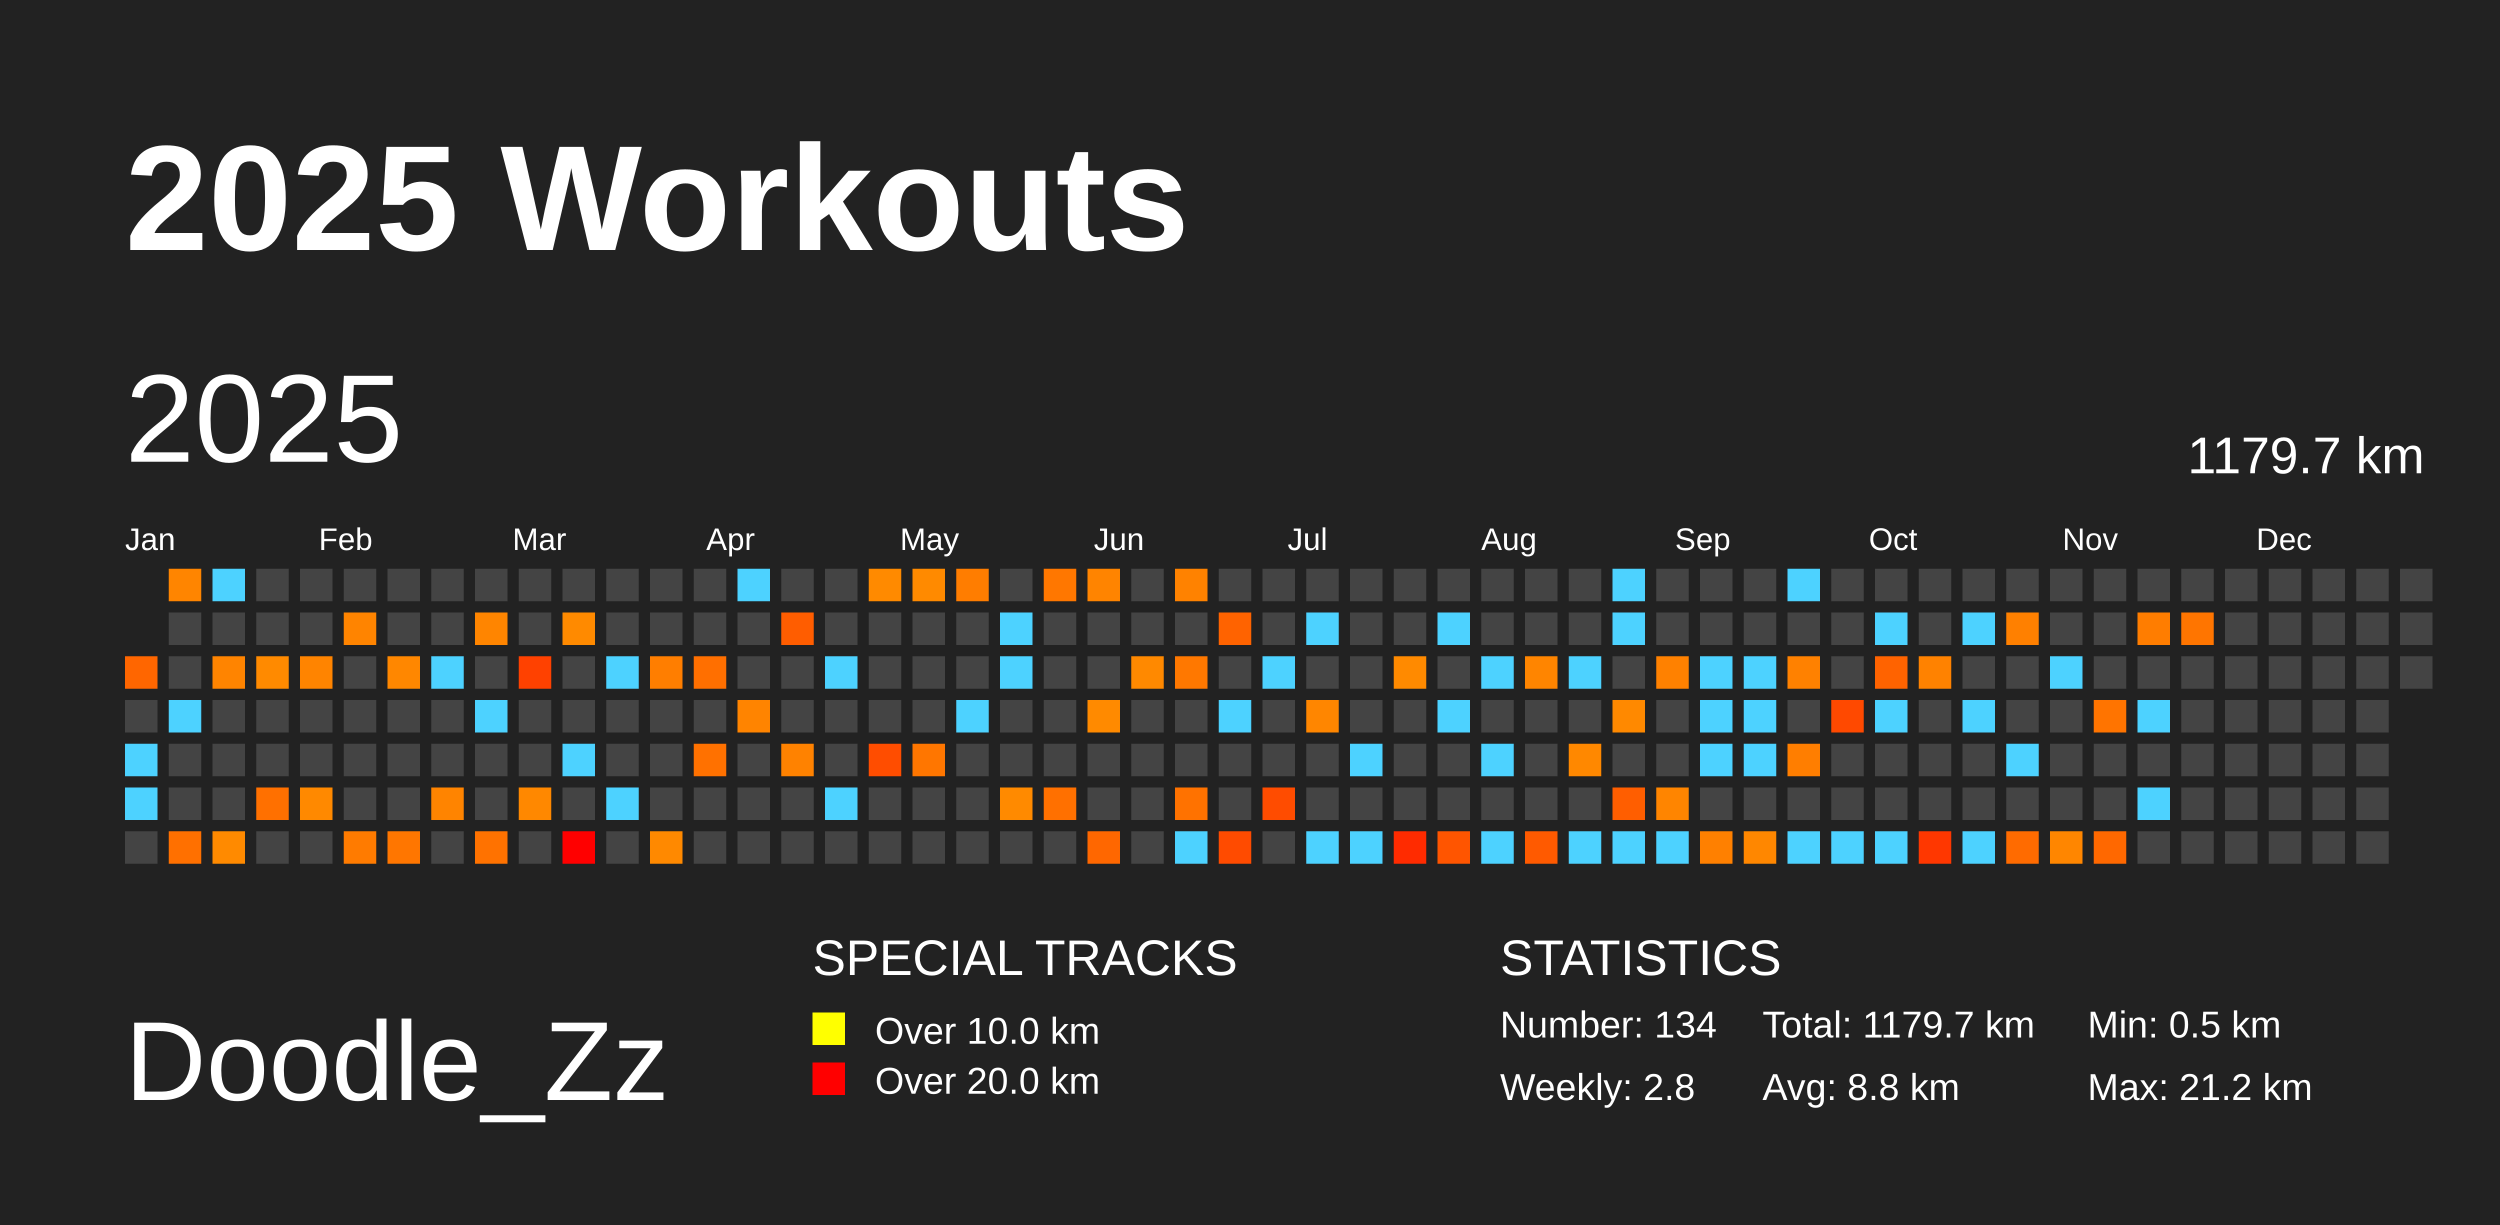
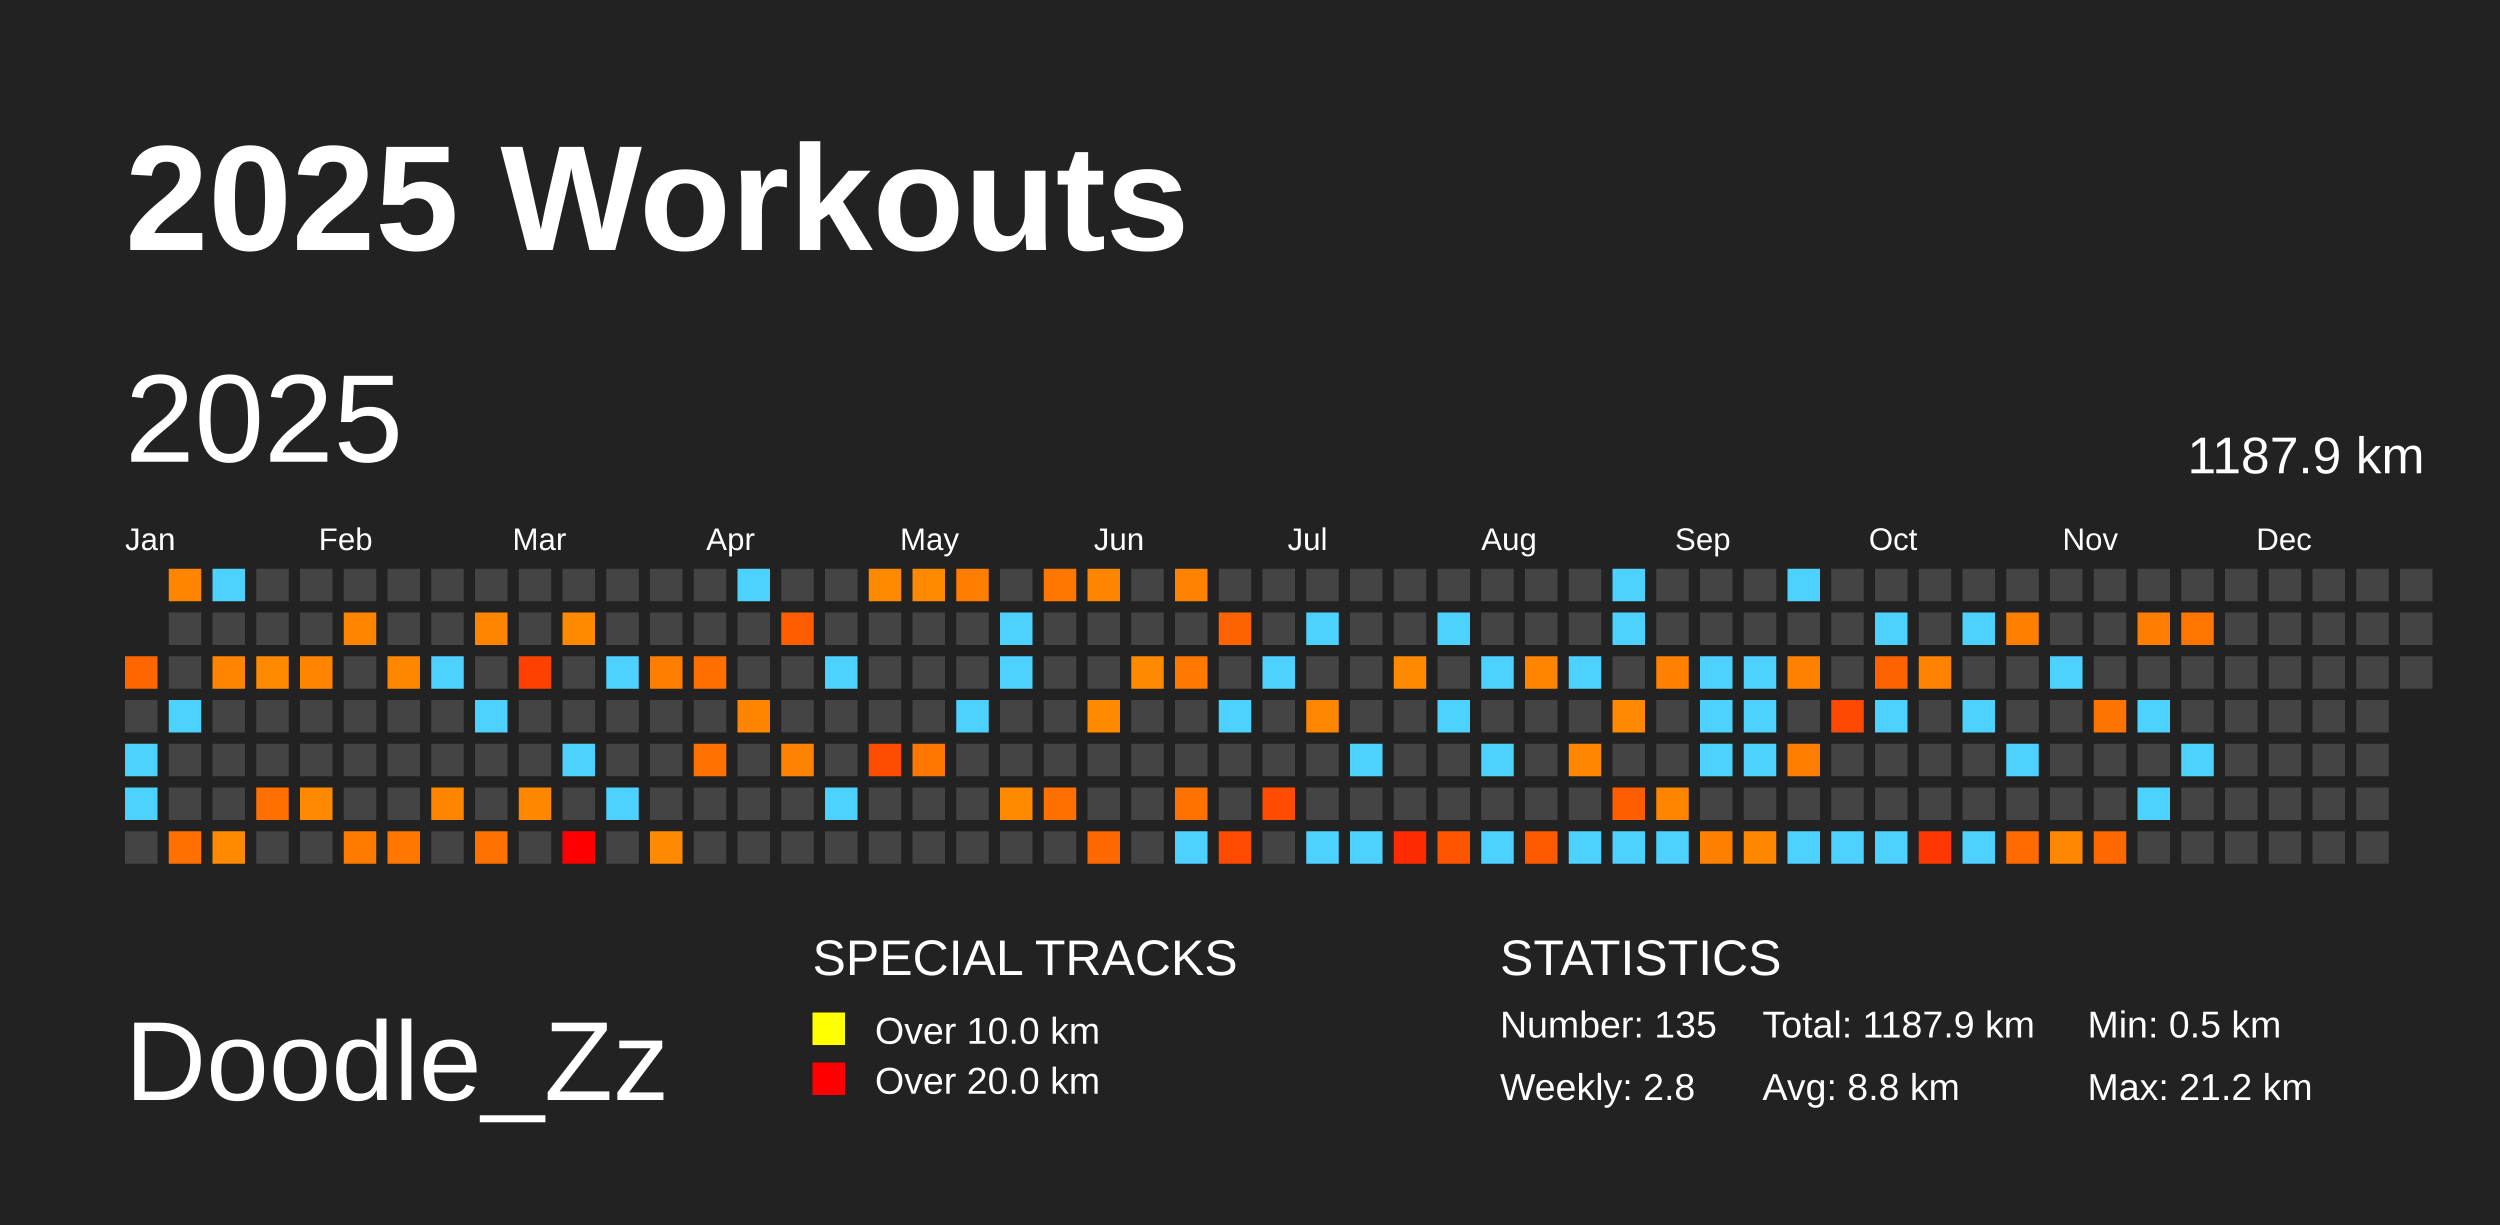
<svg xmlns="http://www.w3.org/2000/svg" baseProfile="full" height="98mm" version="1.1" viewBox="0,0,200,98" width="200mm">
  <defs />
  <rect fill="#222222" height="98" width="200" x="0" y="0" />
  <text fill="#FFFFFF" style="font-size:12px; font-family:Arial; font-weight:bold;" x="10" y="20">2025 Workouts</text>
  <text fill="#FFFFFF" style="font-size:9px; font-family:Arial" x="10" y="88">Doodle_Zz</text>
  <text fill="#FFFFFF" style="font-size:4px; font-family:Arial" x="65" y="78">SPECIAL TRACKS</text>
  <rect fill="yellow" height="2.6" width="2.6" x="65" y="81" />
  <text fill="#FFFFFF" style="font-size:3px; font-family:Arial" x="70" y="83.5">Over 10.0 km</text>
  <rect fill="red" height="2.6" width="2.6" x="65" y="85" />
  <text fill="#FFFFFF" style="font-size:3px; font-family:Arial" x="70" y="87.5">Over 20.0 km</text>
  <text fill="#FFFFFF" style="font-size:4px; font-family:Arial" x="120" y="78">STATISTICS</text>
-   <text fill="#FFFFFF" style="font-size:3px; font-family:Arial" x="120" y="83">Number: 134</text>
+   <text fill="#FFFFFF" style="font-size:3px; font-family:Arial" x="120" y="83">Number: 135</text>
  <text fill="#FFFFFF" style="font-size:3px; font-family:Arial" x="120" y="88">Weekly: 2.8</text>
-   <text fill="#FFFFFF" style="font-size:3px; font-family:Arial" x="141" y="83">Total: 1179.7 km</text>
+   <text fill="#FFFFFF" style="font-size:3px; font-family:Arial" x="141" y="83">Total: 1187.9 km</text>
  <text fill="#FFFFFF" style="font-size:3px; font-family:Arial" x="141" y="88">Avg: 8.8 km</text>
  <text fill="#FFFFFF" style="font-size:3px; font-family:Arial" x="167" y="83">Min: 0.5 km</text>
  <text fill="#FFFFFF" style="font-size:3px; font-family:Arial" x="167" y="88">Max: 21.2 km</text>
  <text dominant-baseline="hanging" fill="#FFFFFF" style="font-size:10.0px; font-family:Arial;" x="10" y="30">2025</text>
-   <text dominant-baseline="hanging" fill="#FFFFFF" style="font-size:4.125px; font-family:Arial;" x="175" y="35">1179.7 km</text>
+   <text dominant-baseline="hanging" fill="#FFFFFF" style="font-size:4.125px; font-family:Arial;" x="175" y="35">1187.9 km</text>
  <text fill="#FFFFFF" style="font-size:2.5px; font-family:Arial" x="10.0" y="44">Jan</text>
  <text fill="#FFFFFF" style="font-size:2.5px; font-family:Arial" x="25.5" y="44">Feb</text>
  <text fill="#FFFFFF" style="font-size:2.5px; font-family:Arial" x="41.0" y="44">Mar</text>
  <text fill="#FFFFFF" style="font-size:2.5px; font-family:Arial" x="56.5" y="44">Apr</text>
  <text fill="#FFFFFF" style="font-size:2.5px; font-family:Arial" x="72.0" y="44">May</text>
  <text fill="#FFFFFF" style="font-size:2.5px; font-family:Arial" x="87.5" y="44">Jun</text>
  <text fill="#FFFFFF" style="font-size:2.5px; font-family:Arial" x="103.0" y="44">Jul</text>
  <text fill="#FFFFFF" style="font-size:2.5px; font-family:Arial" x="118.5" y="44">Aug</text>
  <text fill="#FFFFFF" style="font-size:2.5px; font-family:Arial" x="134.0" y="44">Sep</text>
  <text fill="#FFFFFF" style="font-size:2.5px; font-family:Arial" x="149.5" y="44">Oct</text>
  <text fill="#FFFFFF" style="font-size:2.5px; font-family:Arial" x="165.0" y="44">Nov</text>
  <text fill="#FFFFFF" style="font-size:2.5px; font-family:Arial" x="180.5" y="44">Dec</text>
  <rect fill="#ff6600" height="2.6" width="2.6" x="10.0" y="52.5" />
  <rect fill="#444444" height="2.6" width="2.6" x="10.0" y="56.0" />
  <rect fill="#4dd2ff" height="2.6" width="2.6" x="10.0" y="59.5" />
  <rect fill="#4dd2ff" height="2.6" width="2.6" x="10.0" y="63.0" />
  <rect fill="#444444" height="2.6" width="2.6" x="10.0" y="66.5" />
  <rect fill="#ff8500" height="2.6" width="2.6" x="13.5" y="45.5" />
  <rect fill="#444444" height="2.6" width="2.6" x="13.5" y="49.0" />
  <rect fill="#444444" height="2.6" width="2.6" x="13.5" y="52.5" />
  <rect fill="#4dd2ff" height="2.6" width="2.6" x="13.5" y="56.0" />
  <rect fill="#444444" height="2.6" width="2.6" x="13.5" y="59.5" />
  <rect fill="#444444" height="2.6" width="2.6" x="13.5" y="63.0" />
  <rect fill="#ff7000" height="2.6" width="2.6" x="13.5" y="66.5" />
  <rect fill="#4dd2ff" height="2.6" width="2.6" x="17.0" y="45.5" />
  <rect fill="#444444" height="2.6" width="2.6" x="17.0" y="49.0" />
  <rect fill="#ff8400" height="2.6" width="2.6" x="17.0" y="52.5" />
  <rect fill="#444444" height="2.6" width="2.6" x="17.0" y="56.0" />
  <rect fill="#444444" height="2.6" width="2.6" x="17.0" y="59.5" />
  <rect fill="#444444" height="2.6" width="2.6" x="17.0" y="63.0" />
  <rect fill="#ff8a00" height="2.6" width="2.6" x="17.0" y="66.5" />
  <rect fill="#444444" height="2.6" width="2.6" x="20.5" y="45.5" />
  <rect fill="#444444" height="2.6" width="2.6" x="20.5" y="49.0" />
  <rect fill="#ff8a00" height="2.6" width="2.6" x="20.5" y="52.5" />
  <rect fill="#444444" height="2.6" width="2.6" x="20.5" y="56.0" />
  <rect fill="#444444" height="2.6" width="2.6" x="20.5" y="59.5" />
  <rect fill="#ff7000" height="2.6" width="2.6" x="20.5" y="63.0" />
  <rect fill="#444444" height="2.6" width="2.6" x="20.5" y="66.5" />
  <rect fill="#444444" height="2.6" width="2.6" x="24.0" y="45.5" />
  <rect fill="#444444" height="2.6" width="2.6" x="24.0" y="49.0" />
  <rect fill="#ff8400" height="2.6" width="2.6" x="24.0" y="52.5" />
  <rect fill="#444444" height="2.6" width="2.6" x="24.0" y="56.0" />
  <rect fill="#444444" height="2.6" width="2.6" x="24.0" y="59.5" />
  <rect fill="#ff8900" height="2.6" width="2.6" x="24.0" y="63.0" />
  <rect fill="#444444" height="2.6" width="2.6" x="24.0" y="66.5" />
  <rect fill="#444444" height="2.6" width="2.6" x="27.5" y="45.5" />
  <rect fill="#ff8400" height="2.6" width="2.6" x="27.5" y="49.0" />
  <rect fill="#444444" height="2.6" width="2.6" x="27.5" y="52.5" />
  <rect fill="#444444" height="2.6" width="2.6" x="27.5" y="56.0" />
  <rect fill="#444444" height="2.6" width="2.6" x="27.5" y="59.5" />
  <rect fill="#444444" height="2.6" width="2.6" x="27.5" y="63.0" />
  <rect fill="#ff7b00" height="2.6" width="2.6" x="27.5" y="66.5" />
  <rect fill="#444444" height="2.6" width="2.6" x="31.0" y="45.5" />
  <rect fill="#444444" height="2.6" width="2.6" x="31.0" y="49.0" />
  <rect fill="#ff8700" height="2.6" width="2.6" x="31.0" y="52.5" />
  <rect fill="#444444" height="2.6" width="2.6" x="31.0" y="56.0" />
  <rect fill="#444444" height="2.6" width="2.6" x="31.0" y="59.5" />
  <rect fill="#444444" height="2.6" width="2.6" x="31.0" y="63.0" />
  <rect fill="#ff7600" height="2.6" width="2.6" x="31.0" y="66.5" />
  <rect fill="#444444" height="2.6" width="2.6" x="34.5" y="45.5" />
  <rect fill="#444444" height="2.6" width="2.6" x="34.5" y="49.0" />
  <rect fill="#4dd2ff" height="2.6" width="2.6" x="34.5" y="52.5" />
  <rect fill="#444444" height="2.6" width="2.6" x="34.5" y="56.0" />
  <rect fill="#444444" height="2.6" width="2.6" x="34.5" y="59.5" />
  <rect fill="#ff8400" height="2.6" width="2.6" x="34.5" y="63.0" />
  <rect fill="#444444" height="2.6" width="2.6" x="34.5" y="66.5" />
  <rect fill="#444444" height="2.6" width="2.6" x="38.0" y="45.5" />
  <rect fill="#ff8500" height="2.6" width="2.6" x="38.0" y="49.0" />
  <rect fill="#444444" height="2.6" width="2.6" x="38.0" y="52.5" />
  <rect fill="#4dd2ff" height="2.6" width="2.6" x="38.0" y="56.0" />
  <rect fill="#444444" height="2.6" width="2.6" x="38.0" y="59.5" />
  <rect fill="#444444" height="2.6" width="2.6" x="38.0" y="63.0" />
  <rect fill="#ff7200" height="2.6" width="2.6" x="38.0" y="66.5" />
  <rect fill="#444444" height="2.6" width="2.6" x="41.5" y="45.5" />
  <rect fill="#444444" height="2.6" width="2.6" x="41.5" y="49.0" />
  <rect fill="#ff4100" height="2.6" width="2.6" x="41.5" y="52.5" />
  <rect fill="#444444" height="2.6" width="2.6" x="41.5" y="56.0" />
  <rect fill="#444444" height="2.6" width="2.6" x="41.5" y="59.5" />
  <rect fill="#ff8800" height="2.6" width="2.6" x="41.5" y="63.0" />
  <rect fill="#444444" height="2.6" width="2.6" x="41.5" y="66.5" />
  <rect fill="#444444" height="2.6" width="2.6" x="45.0" y="45.5" />
  <rect fill="#ff8a00" height="2.6" width="2.6" x="45.0" y="49.0" />
  <rect fill="#444444" height="2.6" width="2.6" x="45.0" y="52.5" />
  <rect fill="#444444" height="2.6" width="2.6" x="45.0" y="56.0" />
  <rect fill="#4dd2ff" height="2.6" width="2.6" x="45.0" y="59.5" />
  <rect fill="#444444" height="2.6" width="2.6" x="45.0" y="63.0" />
  <rect fill="red" height="2.6" width="2.6" x="45.0" y="66.5" />
  <rect fill="#444444" height="2.6" width="2.6" x="48.5" y="45.5" />
  <rect fill="#444444" height="2.6" width="2.6" x="48.5" y="49.0" />
  <rect fill="#4dd2ff" height="2.6" width="2.6" x="48.5" y="52.5" />
  <rect fill="#444444" height="2.6" width="2.6" x="48.5" y="56.0" />
  <rect fill="#444444" height="2.6" width="2.6" x="48.5" y="59.5" />
  <rect fill="#4dd2ff" height="2.6" width="2.6" x="48.5" y="63.0" />
  <rect fill="#444444" height="2.6" width="2.6" x="48.5" y="66.5" />
  <rect fill="#444444" height="2.6" width="2.6" x="52.0" y="45.5" />
  <rect fill="#444444" height="2.6" width="2.6" x="52.0" y="49.0" />
  <rect fill="#ff7e00" height="2.6" width="2.6" x="52.0" y="52.5" />
  <rect fill="#444444" height="2.6" width="2.6" x="52.0" y="56.0" />
  <rect fill="#444444" height="2.6" width="2.6" x="52.0" y="59.5" />
  <rect fill="#444444" height="2.6" width="2.6" x="52.0" y="63.0" />
  <rect fill="#ff8900" height="2.6" width="2.6" x="52.0" y="66.5" />
  <rect fill="#444444" height="2.6" width="2.6" x="55.5" y="45.5" />
  <rect fill="#444444" height="2.6" width="2.6" x="55.5" y="49.0" />
  <rect fill="#ff6f00" height="2.6" width="2.6" x="55.5" y="52.5" />
  <rect fill="#444444" height="2.6" width="2.6" x="55.5" y="56.0" />
  <rect fill="#ff7100" height="2.6" width="2.6" x="55.5" y="59.5" />
  <rect fill="#444444" height="2.6" width="2.6" x="55.5" y="63.0" />
  <rect fill="#444444" height="2.6" width="2.6" x="55.5" y="66.5" />
  <rect fill="#4dd2ff" height="2.6" width="2.6" x="59.0" y="45.5" />
  <rect fill="#444444" height="2.6" width="2.6" x="59.0" y="49.0" />
  <rect fill="#444444" height="2.6" width="2.6" x="59.0" y="52.5" />
  <rect fill="#ff8400" height="2.6" width="2.6" x="59.0" y="56.0" />
  <rect fill="#444444" height="2.6" width="2.6" x="59.0" y="59.5" />
  <rect fill="#444444" height="2.6" width="2.6" x="59.0" y="63.0" />
  <rect fill="#444444" height="2.6" width="2.6" x="59.0" y="66.5" />
  <rect fill="#444444" height="2.6" width="2.6" x="62.5" y="45.5" />
  <rect fill="#ff5d00" height="2.6" width="2.6" x="62.5" y="49.0" />
  <rect fill="#444444" height="2.6" width="2.6" x="62.5" y="52.5" />
  <rect fill="#444444" height="2.6" width="2.6" x="62.5" y="56.0" />
  <rect fill="#ff8200" height="2.6" width="2.6" x="62.5" y="59.5" />
  <rect fill="#444444" height="2.6" width="2.6" x="62.5" y="63.0" />
  <rect fill="#444444" height="2.6" width="2.6" x="62.5" y="66.5" />
  <rect fill="#444444" height="2.6" width="2.6" x="66.0" y="45.5" />
  <rect fill="#444444" height="2.6" width="2.6" x="66.0" y="49.0" />
  <rect fill="#4dd2ff" height="2.6" width="2.6" x="66.0" y="52.5" />
  <rect fill="#444444" height="2.6" width="2.6" x="66.0" y="56.0" />
  <rect fill="#444444" height="2.6" width="2.6" x="66.0" y="59.5" />
  <rect fill="#4dd2ff" height="2.6" width="2.6" x="66.0" y="63.0" />
  <rect fill="#444444" height="2.6" width="2.6" x="66.0" y="66.5" />
  <rect fill="#ff8a00" height="2.6" width="2.6" x="69.5" y="45.5" />
  <rect fill="#444444" height="2.6" width="2.6" x="69.5" y="49.0" />
  <rect fill="#444444" height="2.6" width="2.6" x="69.5" y="52.5" />
  <rect fill="#444444" height="2.6" width="2.6" x="69.5" y="56.0" />
  <rect fill="#ff4d00" height="2.6" width="2.6" x="69.5" y="59.5" />
  <rect fill="#444444" height="2.6" width="2.6" x="69.5" y="63.0" />
  <rect fill="#444444" height="2.6" width="2.6" x="69.5" y="66.5" />
  <rect fill="#ff8a00" height="2.6" width="2.6" x="73.0" y="45.5" />
  <rect fill="#444444" height="2.6" width="2.6" x="73.0" y="49.0" />
  <rect fill="#444444" height="2.6" width="2.6" x="73.0" y="52.5" />
  <rect fill="#444444" height="2.6" width="2.6" x="73.0" y="56.0" />
  <rect fill="#ff7600" height="2.6" width="2.6" x="73.0" y="59.5" />
  <rect fill="#444444" height="2.6" width="2.6" x="73.0" y="63.0" />
  <rect fill="#444444" height="2.6" width="2.6" x="73.0" y="66.5" />
  <rect fill="#ff7d00" height="2.6" width="2.6" x="76.5" y="45.5" />
  <rect fill="#444444" height="2.6" width="2.6" x="76.5" y="49.0" />
  <rect fill="#444444" height="2.6" width="2.6" x="76.5" y="52.5" />
  <rect fill="#4dd2ff" height="2.6" width="2.6" x="76.5" y="56.0" />
  <rect fill="#444444" height="2.6" width="2.6" x="76.5" y="59.5" />
  <rect fill="#444444" height="2.6" width="2.6" x="76.5" y="63.0" />
  <rect fill="#444444" height="2.6" width="2.6" x="76.5" y="66.5" />
  <rect fill="#444444" height="2.6" width="2.6" x="80.0" y="45.5" />
  <rect fill="#4dd2ff" height="2.6" width="2.6" x="80.0" y="49.0" />
  <rect fill="#4dd2ff" height="2.6" width="2.6" x="80.0" y="52.5" />
  <rect fill="#444444" height="2.6" width="2.6" x="80.0" y="56.0" />
  <rect fill="#444444" height="2.6" width="2.6" x="80.0" y="59.5" />
  <rect fill="#ff8a00" height="2.6" width="2.6" x="80.0" y="63.0" />
  <rect fill="#444444" height="2.6" width="2.6" x="80.0" y="66.5" />
  <rect fill="#ff7700" height="2.6" width="2.6" x="83.5" y="45.5" />
  <rect fill="#444444" height="2.6" width="2.6" x="83.5" y="49.0" />
  <rect fill="#444444" height="2.6" width="2.6" x="83.5" y="52.5" />
  <rect fill="#444444" height="2.6" width="2.6" x="83.5" y="56.0" />
  <rect fill="#444444" height="2.6" width="2.6" x="83.5" y="59.5" />
  <rect fill="#ff7000" height="2.6" width="2.6" x="83.5" y="63.0" />
  <rect fill="#444444" height="2.6" width="2.6" x="83.5" y="66.5" />
  <rect fill="#ff8400" height="2.6" width="2.6" x="87.0" y="45.5" />
  <rect fill="#444444" height="2.6" width="2.6" x="87.0" y="49.0" />
  <rect fill="#444444" height="2.6" width="2.6" x="87.0" y="52.5" />
  <rect fill="#ff8a00" height="2.6" width="2.6" x="87.0" y="56.0" />
  <rect fill="#444444" height="2.6" width="2.6" x="87.0" y="59.5" />
  <rect fill="#444444" height="2.6" width="2.6" x="87.0" y="63.0" />
  <rect fill="#ff6700" height="2.6" width="2.6" x="87.0" y="66.5" />
  <rect fill="#444444" height="2.6" width="2.6" x="90.5" y="45.5" />
  <rect fill="#444444" height="2.6" width="2.6" x="90.5" y="49.0" />
  <rect fill="#ff8900" height="2.6" width="2.6" x="90.5" y="52.5" />
  <rect fill="#444444" height="2.6" width="2.6" x="90.5" y="56.0" />
  <rect fill="#444444" height="2.6" width="2.6" x="90.5" y="59.5" />
  <rect fill="#444444" height="2.6" width="2.6" x="90.5" y="63.0" />
  <rect fill="#444444" height="2.6" width="2.6" x="90.5" y="66.5" />
  <rect fill="#ff8200" height="2.6" width="2.6" x="94.0" y="45.5" />
  <rect fill="#444444" height="2.6" width="2.6" x="94.0" y="49.0" />
  <rect fill="#ff7800" height="2.6" width="2.6" x="94.0" y="52.5" />
  <rect fill="#444444" height="2.6" width="2.6" x="94.0" y="56.0" />
  <rect fill="#444444" height="2.6" width="2.6" x="94.0" y="59.5" />
  <rect fill="#ff7200" height="2.6" width="2.6" x="94.0" y="63.0" />
  <rect fill="#4dd2ff" height="2.6" width="2.6" x="94.0" y="66.5" />
  <rect fill="#444444" height="2.6" width="2.6" x="97.5" y="45.5" />
  <rect fill="#ff6300" height="2.6" width="2.6" x="97.5" y="49.0" />
  <rect fill="#444444" height="2.6" width="2.6" x="97.5" y="52.5" />
  <rect fill="#4dd2ff" height="2.6" width="2.6" x="97.5" y="56.0" />
  <rect fill="#444444" height="2.6" width="2.6" x="97.5" y="59.5" />
  <rect fill="#444444" height="2.6" width="2.6" x="97.5" y="63.0" />
  <rect fill="#ff4b00" height="2.6" width="2.6" x="97.5" y="66.5" />
  <rect fill="#444444" height="2.6" width="2.6" x="101.0" y="45.5" />
  <rect fill="#444444" height="2.6" width="2.6" x="101.0" y="49.0" />
  <rect fill="#4dd2ff" height="2.6" width="2.6" x="101.0" y="52.5" />
  <rect fill="#444444" height="2.6" width="2.6" x="101.0" y="56.0" />
  <rect fill="#444444" height="2.6" width="2.6" x="101.0" y="59.5" />
  <rect fill="#ff4c00" height="2.6" width="2.6" x="101.0" y="63.0" />
  <rect fill="#444444" height="2.6" width="2.6" x="101.0" y="66.5" />
  <rect fill="#444444" height="2.6" width="2.6" x="104.5" y="45.5" />
  <rect fill="#4dd2ff" height="2.6" width="2.6" x="104.5" y="49.0" />
  <rect fill="#444444" height="2.6" width="2.6" x="104.5" y="52.5" />
  <rect fill="#ff8600" height="2.6" width="2.6" x="104.5" y="56.0" />
  <rect fill="#444444" height="2.6" width="2.6" x="104.5" y="59.5" />
  <rect fill="#444444" height="2.6" width="2.6" x="104.5" y="63.0" />
  <rect fill="#4dd2ff" height="2.6" width="2.6" x="104.5" y="66.5" />
  <rect fill="#444444" height="2.6" width="2.6" x="108.0" y="45.5" />
  <rect fill="#444444" height="2.6" width="2.6" x="108.0" y="49.0" />
  <rect fill="#444444" height="2.6" width="2.6" x="108.0" y="52.5" />
  <rect fill="#444444" height="2.6" width="2.6" x="108.0" y="56.0" />
  <rect fill="#4dd2ff" height="2.6" width="2.6" x="108.0" y="59.5" />
  <rect fill="#444444" height="2.6" width="2.6" x="108.0" y="63.0" />
  <rect fill="#4dd2ff" height="2.6" width="2.6" x="108.0" y="66.5" />
  <rect fill="#444444" height="2.6" width="2.6" x="111.5" y="45.5" />
  <rect fill="#444444" height="2.6" width="2.6" x="111.5" y="49.0" />
  <rect fill="#ff8a00" height="2.6" width="2.6" x="111.5" y="52.5" />
  <rect fill="#444444" height="2.6" width="2.6" x="111.5" y="56.0" />
  <rect fill="#444444" height="2.6" width="2.6" x="111.5" y="59.5" />
  <rect fill="#444444" height="2.6" width="2.6" x="111.5" y="63.0" />
  <rect fill="#ff2b00" height="2.6" width="2.6" x="111.5" y="66.5" />
  <rect fill="#444444" height="2.6" width="2.6" x="115.0" y="45.5" />
  <rect fill="#4dd2ff" height="2.6" width="2.6" x="115.0" y="49.0" />
  <rect fill="#444444" height="2.6" width="2.6" x="115.0" y="52.5" />
  <rect fill="#4dd2ff" height="2.6" width="2.6" x="115.0" y="56.0" />
  <rect fill="#444444" height="2.6" width="2.6" x="115.0" y="59.5" />
  <rect fill="#444444" height="2.6" width="2.6" x="115.0" y="63.0" />
  <rect fill="#ff5500" height="2.6" width="2.6" x="115.0" y="66.5" />
  <rect fill="#444444" height="2.6" width="2.6" x="118.5" y="45.5" />
  <rect fill="#444444" height="2.6" width="2.6" x="118.5" y="49.0" />
  <rect fill="#4dd2ff" height="2.6" width="2.6" x="118.5" y="52.5" />
  <rect fill="#444444" height="2.6" width="2.6" x="118.5" y="56.0" />
  <rect fill="#4dd2ff" height="2.6" width="2.6" x="118.5" y="59.5" />
  <rect fill="#444444" height="2.6" width="2.6" x="118.5" y="63.0" />
  <rect fill="#4dd2ff" height="2.6" width="2.6" x="118.5" y="66.5" />
  <rect fill="#444444" height="2.6" width="2.6" x="122.0" y="45.5" />
  <rect fill="#444444" height="2.6" width="2.6" x="122.0" y="49.0" />
  <rect fill="#ff8500" height="2.6" width="2.6" x="122.0" y="52.5" />
  <rect fill="#444444" height="2.6" width="2.6" x="122.0" y="56.0" />
  <rect fill="#444444" height="2.6" width="2.6" x="122.0" y="59.5" />
  <rect fill="#444444" height="2.6" width="2.6" x="122.0" y="63.0" />
  <rect fill="#ff5a00" height="2.6" width="2.6" x="122.0" y="66.5" />
  <rect fill="#444444" height="2.6" width="2.6" x="125.5" y="45.5" />
  <rect fill="#444444" height="2.6" width="2.6" x="125.5" y="49.0" />
  <rect fill="#4dd2ff" height="2.6" width="2.6" x="125.5" y="52.5" />
  <rect fill="#444444" height="2.6" width="2.6" x="125.5" y="56.0" />
  <rect fill="#ff8800" height="2.6" width="2.6" x="125.5" y="59.5" />
  <rect fill="#444444" height="2.6" width="2.6" x="125.5" y="63.0" />
  <rect fill="#4dd2ff" height="2.6" width="2.6" x="125.5" y="66.5" />
  <rect fill="#4dd2ff" height="2.6" width="2.6" x="129.0" y="45.5" />
  <rect fill="#4dd2ff" height="2.6" width="2.6" x="129.0" y="49.0" />
  <rect fill="#444444" height="2.6" width="2.6" x="129.0" y="52.5" />
  <rect fill="#ff8900" height="2.6" width="2.6" x="129.0" y="56.0" />
  <rect fill="#444444" height="2.6" width="2.6" x="129.0" y="59.5" />
  <rect fill="#ff5e00" height="2.6" width="2.6" x="129.0" y="63.0" />
  <rect fill="#4dd2ff" height="2.6" width="2.6" x="129.0" y="66.5" />
  <rect fill="#444444" height="2.6" width="2.6" x="132.5" y="45.5" />
  <rect fill="#444444" height="2.6" width="2.6" x="132.5" y="49.0" />
  <rect fill="#ff8100" height="2.6" width="2.6" x="132.5" y="52.5" />
  <rect fill="#444444" height="2.6" width="2.6" x="132.5" y="56.0" />
  <rect fill="#444444" height="2.6" width="2.6" x="132.5" y="59.5" />
  <rect fill="#ff8500" height="2.6" width="2.6" x="132.5" y="63.0" />
  <rect fill="#4dd2ff" height="2.6" width="2.6" x="132.5" y="66.5" />
  <rect fill="#444444" height="2.6" width="2.6" x="136.0" y="45.5" />
  <rect fill="#444444" height="2.6" width="2.6" x="136.0" y="49.0" />
  <rect fill="#4dd2ff" height="2.6" width="2.6" x="136.0" y="52.5" />
  <rect fill="#4dd2ff" height="2.6" width="2.6" x="136.0" y="56.0" />
  <rect fill="#4dd2ff" height="2.6" width="2.6" x="136.0" y="59.5" />
  <rect fill="#444444" height="2.6" width="2.6" x="136.0" y="63.0" />
  <rect fill="#ff8000" height="2.6" width="2.6" x="136.0" y="66.5" />
  <rect fill="#444444" height="2.6" width="2.6" x="139.5" y="45.5" />
  <rect fill="#444444" height="2.6" width="2.6" x="139.5" y="49.0" />
  <rect fill="#4dd2ff" height="2.6" width="2.6" x="139.5" y="52.5" />
  <rect fill="#4dd2ff" height="2.6" width="2.6" x="139.5" y="56.0" />
  <rect fill="#4dd2ff" height="2.6" width="2.6" x="139.5" y="59.5" />
  <rect fill="#444444" height="2.6" width="2.6" x="139.5" y="63.0" />
  <rect fill="#ff8700" height="2.6" width="2.6" x="139.5" y="66.5" />
  <rect fill="#4dd2ff" height="2.6" width="2.6" x="143.0" y="45.5" />
  <rect fill="#444444" height="2.6" width="2.6" x="143.0" y="49.0" />
  <rect fill="#ff8100" height="2.6" width="2.6" x="143.0" y="52.5" />
  <rect fill="#444444" height="2.6" width="2.6" x="143.0" y="56.0" />
  <rect fill="#ff7e00" height="2.6" width="2.6" x="143.0" y="59.5" />
  <rect fill="#444444" height="2.6" width="2.6" x="143.0" y="63.0" />
  <rect fill="#4dd2ff" height="2.6" width="2.6" x="143.0" y="66.5" />
  <rect fill="#444444" height="2.6" width="2.6" x="146.5" y="45.5" />
  <rect fill="#444444" height="2.6" width="2.6" x="146.5" y="49.0" />
  <rect fill="#444444" height="2.6" width="2.6" x="146.5" y="52.5" />
  <rect fill="#ff4900" height="2.6" width="2.6" x="146.5" y="56.0" />
  <rect fill="#444444" height="2.6" width="2.6" x="146.5" y="59.5" />
  <rect fill="#444444" height="2.6" width="2.6" x="146.5" y="63.0" />
  <rect fill="#4dd2ff" height="2.6" width="2.6" x="146.5" y="66.5" />
  <rect fill="#444444" height="2.6" width="2.6" x="150.0" y="45.5" />
  <rect fill="#4dd2ff" height="2.6" width="2.6" x="150.0" y="49.0" />
  <rect fill="#ff6300" height="2.6" width="2.6" x="150.0" y="52.5" />
  <rect fill="#4dd2ff" height="2.6" width="2.6" x="150.0" y="56.0" />
  <rect fill="#444444" height="2.6" width="2.6" x="150.0" y="59.5" />
  <rect fill="#444444" height="2.6" width="2.6" x="150.0" y="63.0" />
  <rect fill="#4dd2ff" height="2.6" width="2.6" x="150.0" y="66.5" />
  <rect fill="#444444" height="2.6" width="2.6" x="153.5" y="45.5" />
  <rect fill="#444444" height="2.6" width="2.6" x="153.5" y="49.0" />
  <rect fill="#ff8200" height="2.6" width="2.6" x="153.5" y="52.5" />
  <rect fill="#444444" height="2.6" width="2.6" x="153.5" y="56.0" />
  <rect fill="#444444" height="2.6" width="2.6" x="153.5" y="59.5" />
  <rect fill="#444444" height="2.6" width="2.6" x="153.5" y="63.0" />
  <rect fill="#ff3700" height="2.6" width="2.6" x="153.5" y="66.5" />
  <rect fill="#444444" height="2.6" width="2.6" x="157.0" y="45.5" />
  <rect fill="#4dd2ff" height="2.6" width="2.6" x="157.0" y="49.0" />
  <rect fill="#444444" height="2.6" width="2.6" x="157.0" y="52.5" />
  <rect fill="#4dd2ff" height="2.6" width="2.6" x="157.0" y="56.0" />
  <rect fill="#444444" height="2.6" width="2.6" x="157.0" y="59.5" />
  <rect fill="#444444" height="2.6" width="2.6" x="157.0" y="63.0" />
  <rect fill="#4dd2ff" height="2.6" width="2.6" x="157.0" y="66.5" />
  <rect fill="#444444" height="2.6" width="2.6" x="160.5" y="45.5" />
  <rect fill="#ff8000" height="2.6" width="2.6" x="160.5" y="49.0" />
  <rect fill="#444444" height="2.6" width="2.6" x="160.5" y="52.5" />
  <rect fill="#444444" height="2.6" width="2.6" x="160.5" y="56.0" />
  <rect fill="#4dd2ff" height="2.6" width="2.6" x="160.5" y="59.5" />
  <rect fill="#444444" height="2.6" width="2.6" x="160.5" y="63.0" />
  <rect fill="#ff6b00" height="2.6" width="2.6" x="160.5" y="66.5" />
  <rect fill="#444444" height="2.6" width="2.6" x="164.0" y="45.5" />
  <rect fill="#444444" height="2.6" width="2.6" x="164.0" y="49.0" />
  <rect fill="#4dd2ff" height="2.6" width="2.6" x="164.0" y="52.5" />
  <rect fill="#444444" height="2.6" width="2.6" x="164.0" y="56.0" />
  <rect fill="#444444" height="2.6" width="2.6" x="164.0" y="59.5" />
  <rect fill="#444444" height="2.6" width="2.6" x="164.0" y="63.0" />
  <rect fill="#ff8600" height="2.6" width="2.6" x="164.0" y="66.5" />
  <rect fill="#444444" height="2.6" width="2.6" x="167.5" y="45.5" />
  <rect fill="#444444" height="2.6" width="2.6" x="167.5" y="49.0" />
  <rect fill="#444444" height="2.6" width="2.6" x="167.5" y="52.5" />
  <rect fill="#ff7400" height="2.6" width="2.6" x="167.5" y="56.0" />
  <rect fill="#444444" height="2.6" width="2.6" x="167.5" y="59.5" />
  <rect fill="#444444" height="2.6" width="2.6" x="167.5" y="63.0" />
  <rect fill="#ff6800" height="2.6" width="2.6" x="167.5" y="66.5" />
  <rect fill="#444444" height="2.6" width="2.6" x="171.0" y="45.5" />
  <rect fill="#ff7d00" height="2.6" width="2.6" x="171.0" y="49.0" />
  <rect fill="#444444" height="2.6" width="2.6" x="171.0" y="52.5" />
  <rect fill="#4dd2ff" height="2.6" width="2.6" x="171.0" y="56.0" />
  <rect fill="#444444" height="2.6" width="2.6" x="171.0" y="59.5" />
  <rect fill="#4dd2ff" height="2.6" width="2.6" x="171.0" y="63.0" />
  <rect fill="#444444" height="2.6" width="2.6" x="171.0" y="66.5" />
  <rect fill="#444444" height="2.6" width="2.6" x="174.5" y="45.5" />
  <rect fill="#ff7500" height="2.6" width="2.6" x="174.5" y="49.0" />
  <rect fill="#444444" height="2.6" width="2.6" x="174.5" y="52.5" />
  <rect fill="#444444" height="2.6" width="2.6" x="174.5" y="56.0" />
-   <rect fill="#444444" height="2.6" width="2.6" x="174.5" y="59.5" />
+   <rect fill="#4dd2ff" height="2.6" width="2.6" x="174.5" y="59.5" />
  <rect fill="#444444" height="2.6" width="2.6" x="174.5" y="63.0" />
  <rect fill="#444444" height="2.6" width="2.6" x="174.5" y="66.5" />
  <rect fill="#444444" height="2.6" width="2.6" x="178.0" y="45.5" />
  <rect fill="#444444" height="2.6" width="2.6" x="178.0" y="49.0" />
  <rect fill="#444444" height="2.6" width="2.6" x="178.0" y="52.5" />
  <rect fill="#444444" height="2.6" width="2.6" x="178.0" y="56.0" />
  <rect fill="#444444" height="2.6" width="2.6" x="178.0" y="59.5" />
  <rect fill="#444444" height="2.6" width="2.6" x="178.0" y="63.0" />
  <rect fill="#444444" height="2.6" width="2.6" x="178.0" y="66.5" />
  <rect fill="#444444" height="2.6" width="2.6" x="181.5" y="45.5" />
  <rect fill="#444444" height="2.6" width="2.6" x="181.5" y="49.0" />
  <rect fill="#444444" height="2.6" width="2.6" x="181.5" y="52.5" />
  <rect fill="#444444" height="2.6" width="2.6" x="181.5" y="56.0" />
  <rect fill="#444444" height="2.6" width="2.6" x="181.5" y="59.5" />
  <rect fill="#444444" height="2.6" width="2.6" x="181.5" y="63.0" />
  <rect fill="#444444" height="2.6" width="2.6" x="181.5" y="66.5" />
  <rect fill="#444444" height="2.6" width="2.6" x="185.0" y="45.5" />
  <rect fill="#444444" height="2.6" width="2.6" x="185.0" y="49.0" />
  <rect fill="#444444" height="2.6" width="2.6" x="185.0" y="52.5" />
  <rect fill="#444444" height="2.6" width="2.6" x="185.0" y="56.0" />
  <rect fill="#444444" height="2.6" width="2.6" x="185.0" y="59.5" />
  <rect fill="#444444" height="2.6" width="2.6" x="185.0" y="63.0" />
  <rect fill="#444444" height="2.6" width="2.6" x="185.0" y="66.5" />
  <rect fill="#444444" height="2.6" width="2.6" x="188.5" y="45.5" />
  <rect fill="#444444" height="2.6" width="2.6" x="188.5" y="49.0" />
  <rect fill="#444444" height="2.6" width="2.6" x="188.5" y="52.5" />
  <rect fill="#444444" height="2.6" width="2.6" x="188.5" y="56.0" />
  <rect fill="#444444" height="2.6" width="2.6" x="188.5" y="59.5" />
  <rect fill="#444444" height="2.6" width="2.6" x="188.5" y="63.0" />
  <rect fill="#444444" height="2.6" width="2.6" x="188.5" y="66.5" />
  <rect fill="#444444" height="2.6" width="2.6" x="192.0" y="45.5" />
  <rect fill="#444444" height="2.6" width="2.6" x="192.0" y="49.0" />
  <rect fill="#444444" height="2.6" width="2.6" x="192.0" y="52.5" />
</svg>
